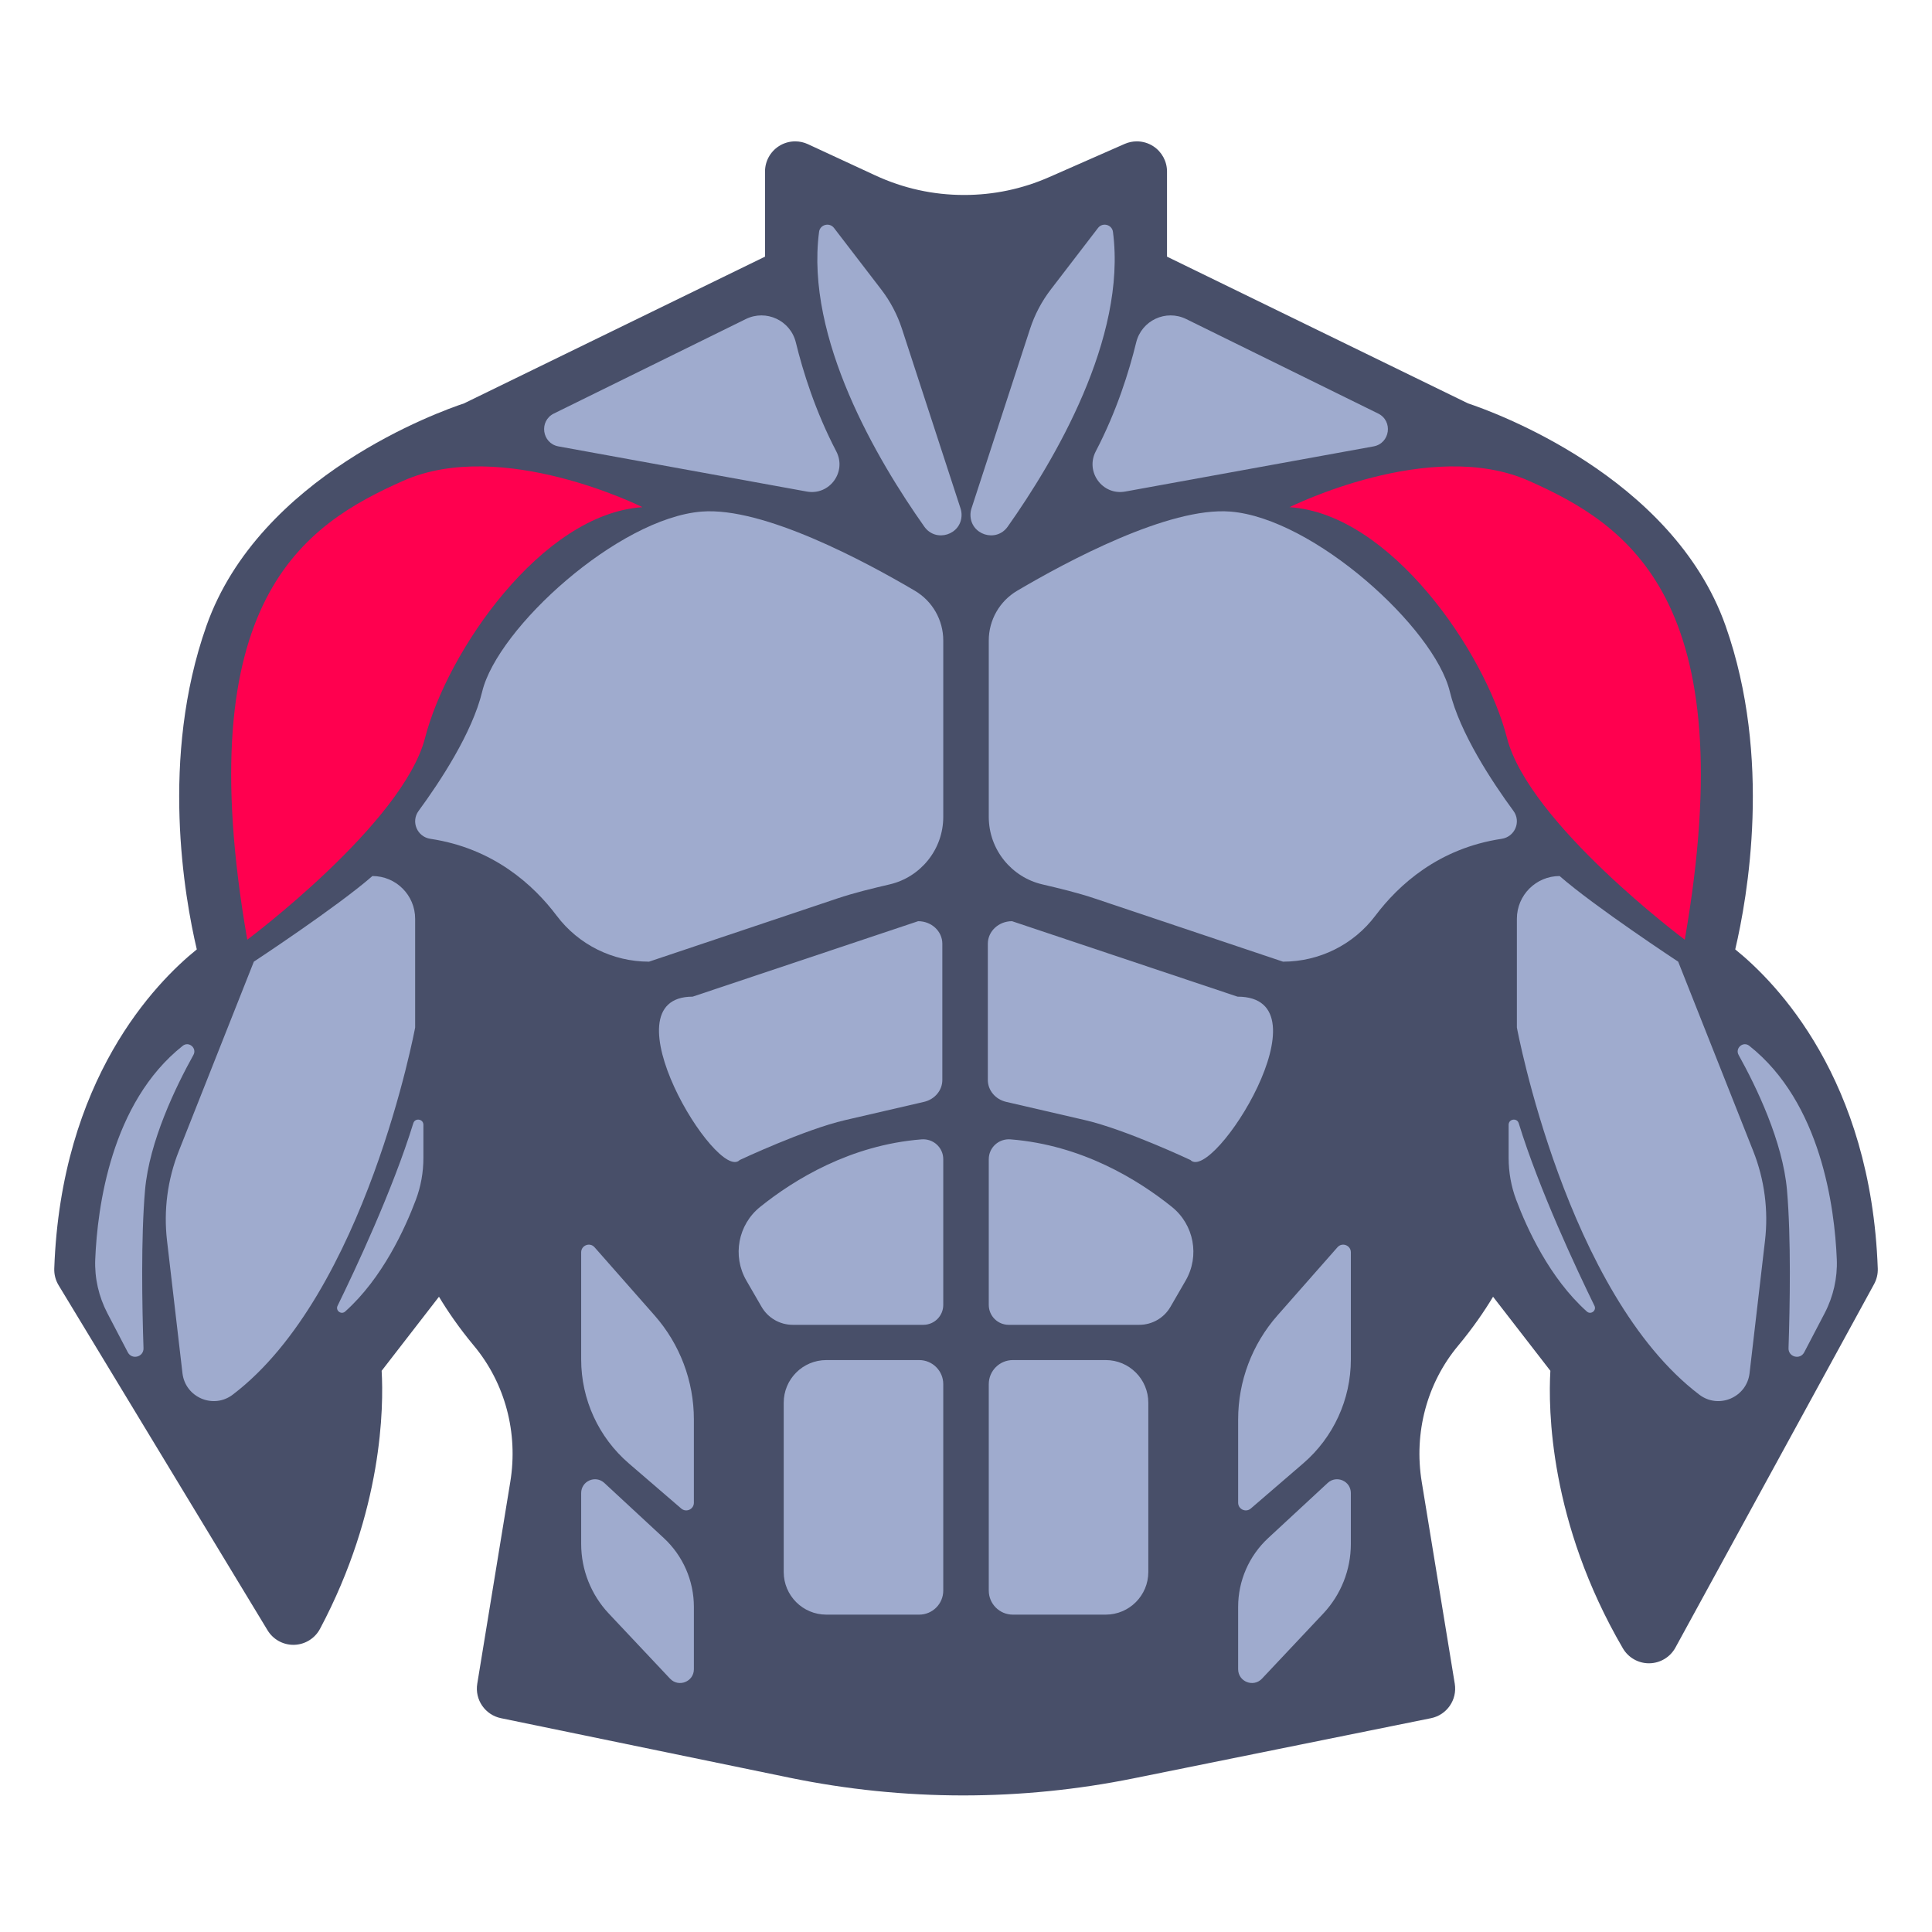
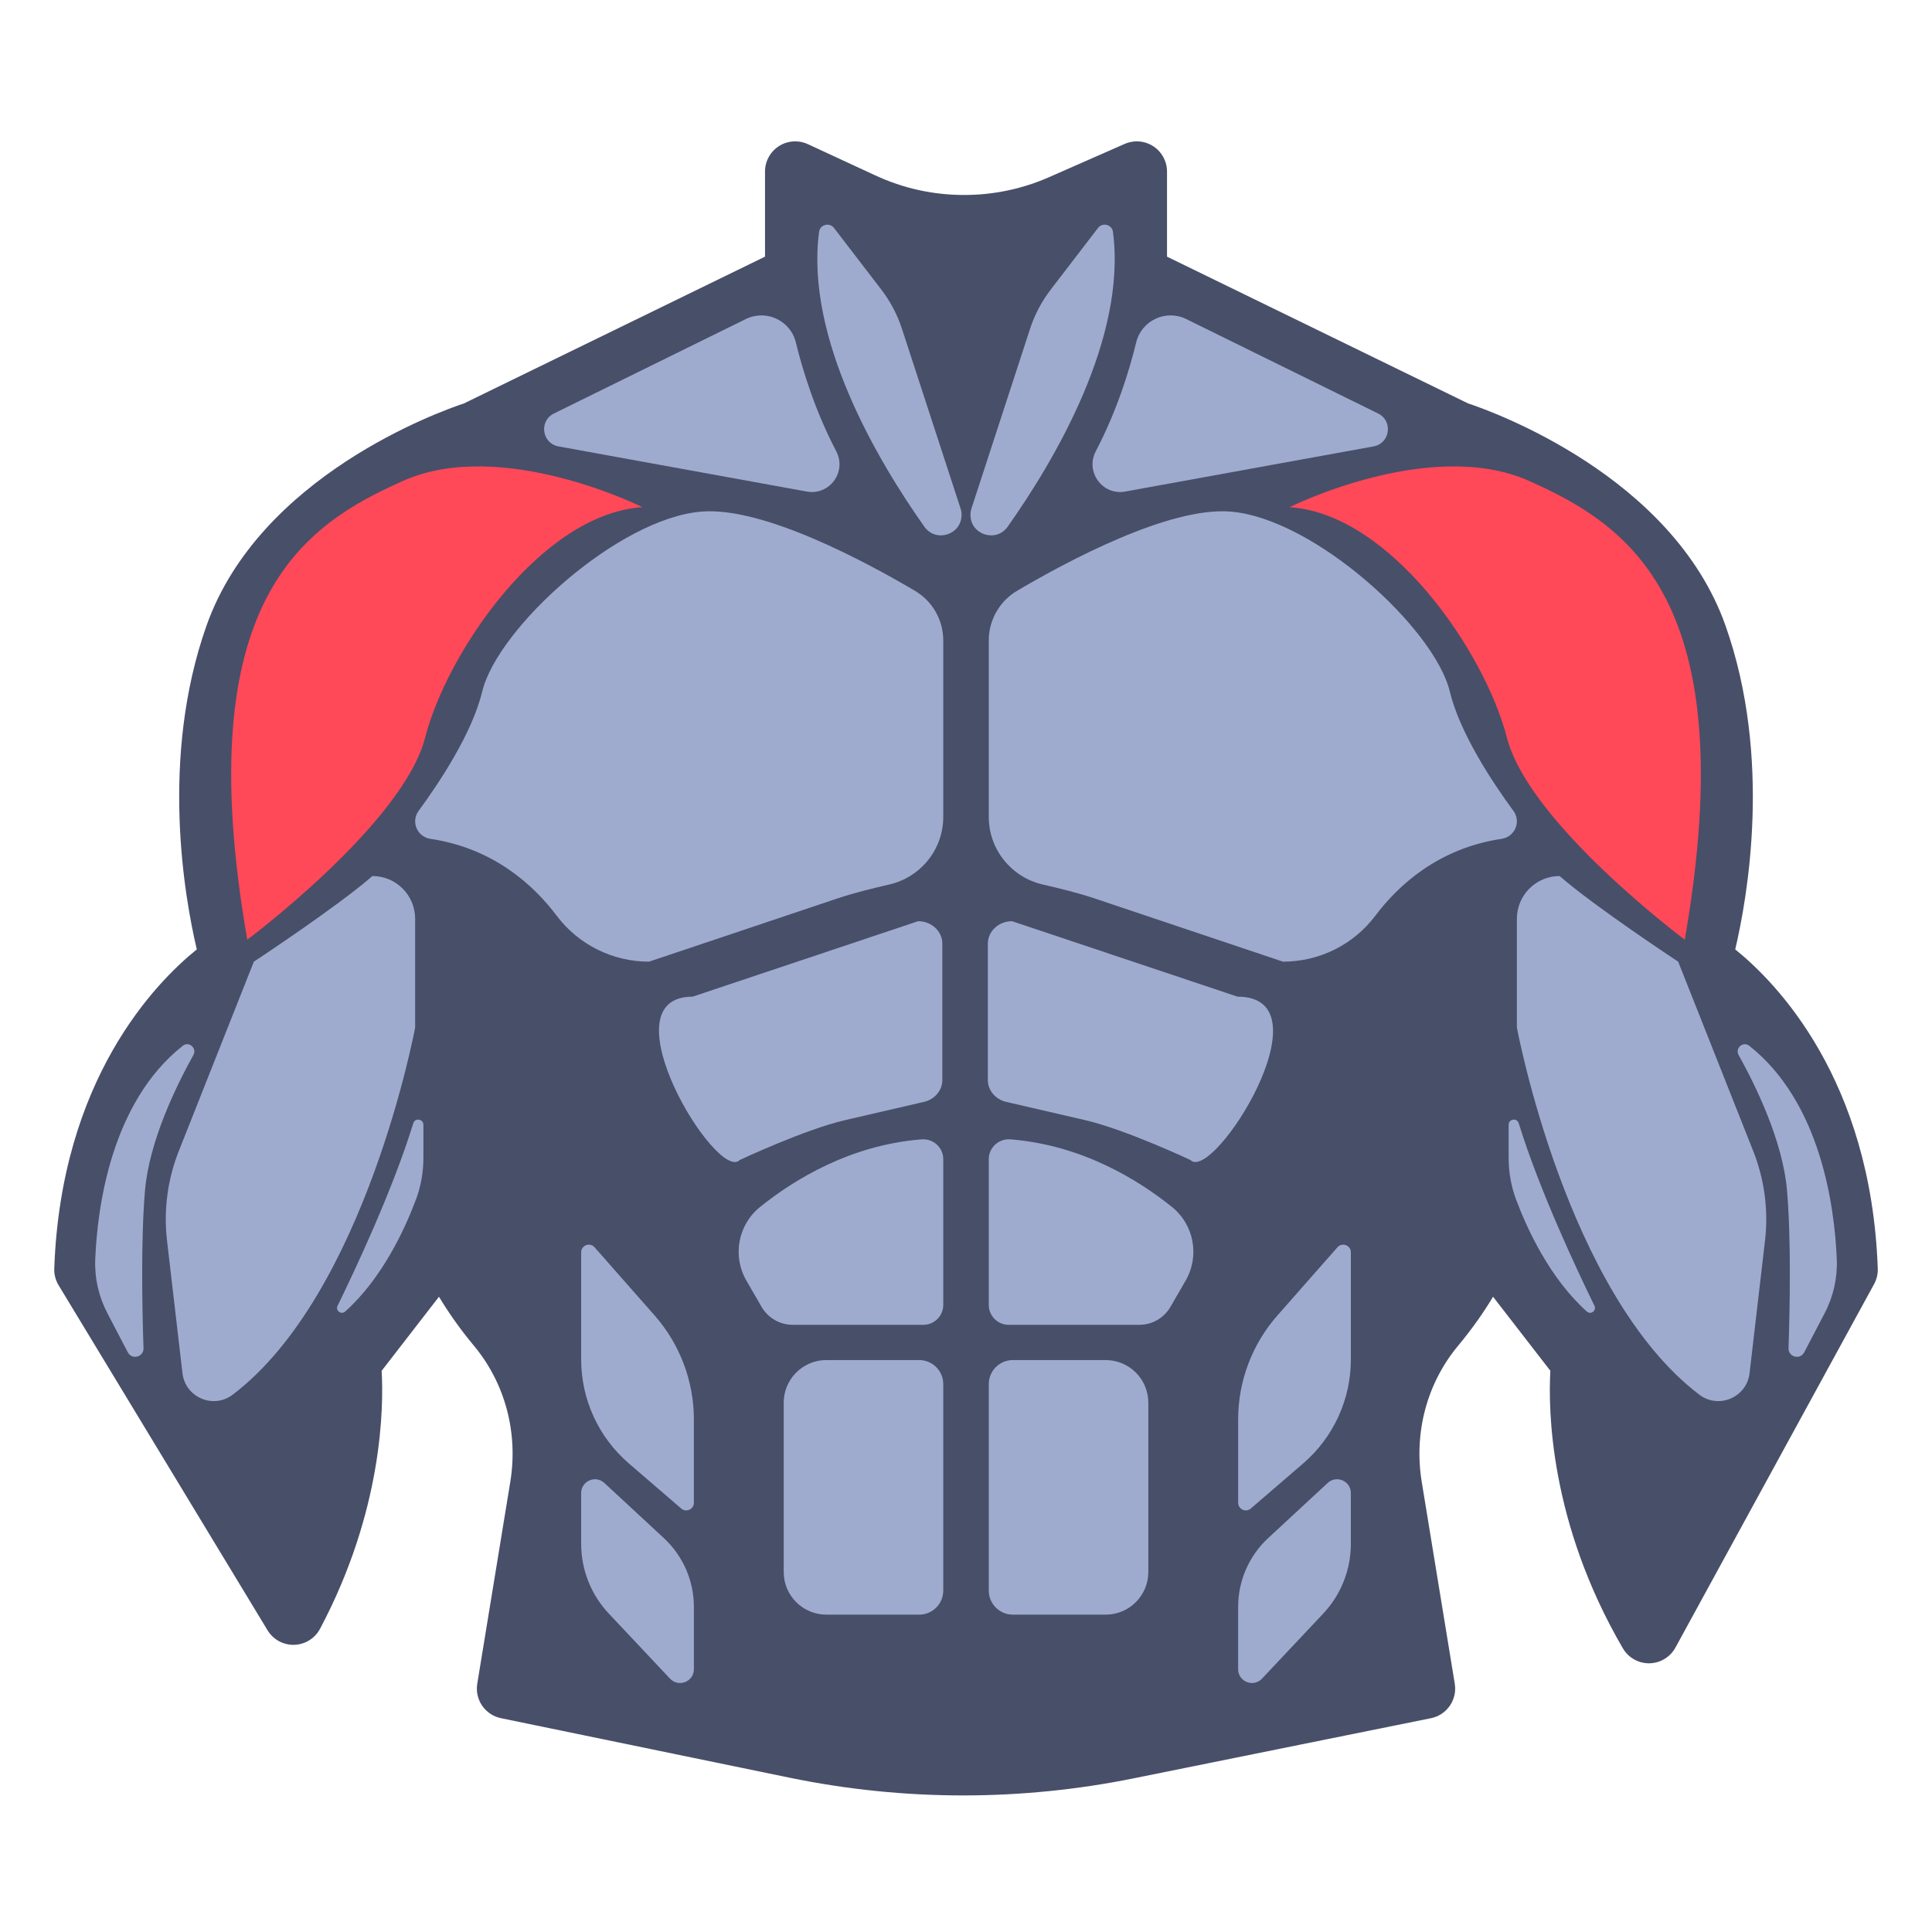
<svg xmlns="http://www.w3.org/2000/svg" id="Layer_2" enable-background="new 0 0 512 512" viewBox="0 0 512 512">
  <g>
    <g>
      <path d="m301.269 37.462c-1.093 0-2.19.224-3.221.677l-19.98 8.789c-7.153 3.147-14.743 4.743-22.557 4.743-8.195 0-16.121-1.747-23.557-5.193l-17.853-8.274c-1.071-.496-2.219-.742-3.363-.742-1.503 0-3 .423-4.307 1.258-2.301 1.47-3.694 4.012-3.694 6.742v22.553l-79.783 38.894c-6.267 2.078-54.193 19.141-68.246 58.949-12.363 35.022-5.801 71.956-2.555 85.742-10.916 8.808-35.98 34.384-37.773 84.578-.056 1.557.345 3.097 1.152 4.43l55.372 91.433c1.452 2.398 4.05 3.856 6.842 3.856.075 0 .15-.001.225-.003 2.877-.081 5.49-1.701 6.84-4.244 16.658-31.356 16.875-58.869 16.33-68.373l15.191-19.628c2.289 3.812 5.327 8.259 9.282 13.009 8.242 9.897 11.749 23.036 9.62 36.046l-8.755 53.504c-.693 4.234 2.077 8.26 6.279 9.127l76.517 15.781c15.094 3.113 30.563 4.691 45.975 4.691 15.122 0 30.305-1.52 45.127-4.518l78.842-15.948c4.217-.853 7.004-4.888 6.309-9.133l-8.755-53.504c-2.129-13.011 1.377-26.149 9.62-36.046 3.955-4.75 6.993-9.198 9.282-13.009l15.19 19.627c-.577 10.026-.31 40.081 19.211 73.545 1.435 2.46 4.068 3.969 6.91 3.969.037 0 .074 0 .112-.001 2.885-.04 5.525-1.631 6.909-4.163l52.646-96.326c.689-1.262 1.026-2.686.975-4.122-1.793-50.194-26.857-75.77-37.773-84.578 3.246-13.786 9.808-50.72-2.555-85.742-14.053-39.809-61.979-56.871-68.246-58.949l-79.784-38.893v-22.554c0-2.703-1.365-5.223-3.628-6.7-1.32-.861-2.843-1.3-4.373-1.3z" fill="#484f69" />
    </g>
    <g>
      <path d="m249.728 250.095v36.119c0 2.743-2.006 5.133-4.863 5.794l-20.888 4.832c-10.774 2.492-27.945 10.577-27.945 10.577-5.973 6.163-36.108-43.292-12.473-43.292l59.763-20c3.537 0 6.406 2.673 6.406 5.97z" fill="#9fabce" />
    </g>
    <g>
      <path d="m261.787 250.095v36.119c0 2.743 2.006 5.133 4.863 5.794l20.888 4.832c10.774 2.492 27.945 10.577 27.945 10.577 5.973 6.163 37.243-43.292 12.473-43.292l-59.763-20c-3.537 0-6.406 2.673-6.406 5.97z" fill="#9fabce" />
    </g>
    <g>
      <path d="m221.021 60.413 12.526 16.321c2.4 3.128 4.251 6.64 5.474 10.388l15.536 47.628c.177.544.268 1.112.268 1.684 0 5.303-6.81 7.463-9.871 3.132-12.382-17.517-31.578-49.908-27.893-78.118.254-1.947 2.764-2.595 3.96-1.035z" fill="#9fabce" />
    </g>
    <g>
      <path d="m146.787 109.587 50.855-25.03c5.39-2.653 11.842.362 13.267 6.198 1.873 7.669 5.16 18.229 10.711 28.856 2.837 5.431-1.783 11.751-7.812 10.655l-65.805-11.965c-4.394-.799-5.224-6.742-1.216-8.714z" fill="#9fabce" />
    </g>
-     <path d="m170.261 134.408s-37.238-18.619-63.422-6.982-57.021 31.42-41.311 121.607c0 0 41.311-30.838 47.13-53.53s30.837-59.35 57.603-61.095z" fill="#ff004f" />
+     <path d="m170.261 134.408s-37.238-18.619-63.422-6.982-57.021 31.42-41.311 121.607c0 0 41.311-30.838 47.13-53.53s30.837-59.35 57.603-61.095z" fill="#FF4858" />
    <g>
      <path d="m242.455 156.559c4.666 2.754 7.52 7.767 7.52 13.185v46.72c0 8.704-6.048 15.996-14.171 17.901-4.693 1.101-9.383 2.22-13.953 3.754l-49.851 16.732c-9.613 0-18.681-4.489-24.464-12.168-6.153-8.172-16.775-17.887-33.478-20.387-3.507-.525-5.224-4.54-3.125-7.399 5.659-7.711 14.206-20.645 16.854-31.613 4.073-16.874 36.075-45.966 58.185-47.712 16.315-1.289 43.406 13.269 56.483 20.987z" fill="#9fabce" />
    </g>
    <g>
      <path d="m110.018 243.483v28.823s-13.09 70.544-48.363 97.308c-5.13 3.892-12.553.702-13.298-5.694l-4.094-35.137c-.937-8.045.134-16.197 3.117-23.727l19.893-50.205s22.11-14.546 31.42-22.692c6.255 0 11.325 5.07 11.325 11.324z" fill="#9fabce" />
    </g>
    <g>
      <path d="m48.428 277.147c1.622-1.284 3.836.622 2.83 2.43-4.655 8.367-11.702 22.889-12.824 35.847-1.105 12.77-.772 30.815-.404 41.857.078 2.346-3.072 3.176-4.159 1.095l-5.407-10.35c-2.304-4.41-3.429-9.341-3.224-14.312.565-13.726 4.161-41.496 23.188-56.567z" fill="#9fabce" />
    </g>
    <g>
      <path d="m112.205 298.082v8.785c0 3.786-.666 7.54-1.997 11.085-2.851 7.595-8.865 20.797-18.739 29.621-1.047.936-2.627-.261-2.01-1.523 4.655-9.513 14.642-30.743 20.07-48.378.463-1.501 2.676-1.161 2.676.41z" fill="#9fabce" />
    </g>
    <g>
      <path d="m249.974 307.203v38.609c0 2.916-2.364 5.279-5.279 5.279h-34.61c-3.408 0-6.557-1.817-8.262-4.767l-4.026-6.963c-3.769-6.519-2.219-14.806 3.652-19.522 9.015-7.244 23.896-16.403 42.774-17.896 3.092-.245 5.751 2.158 5.751 5.26z" fill="#9fabce" />
    </g>
    <g>
      <path d="m243.591 427.896h-24.602c-6.239 0-11.296-5.058-11.296-11.296v-44.872c0-6.239 5.058-11.296 11.296-11.296h24.602c3.526 0 6.383 2.858 6.383 6.383v54.697c0 3.526-2.858 6.384-6.383 6.384z" fill="#9fabce" />
    </g>
    <g>
      <path d="m157.565 330.539 15.916 18.076c6.706 7.616 10.405 17.415 10.405 27.563v22.063c0 1.734-2.036 2.668-3.35 1.536l-13.895-11.965c-8.016-6.902-12.625-16.955-12.625-27.533v-28.4c0-1.869 2.314-2.743 3.549-1.34z" fill="#9fabce" />
    </g>
    <g>
      <path d="m160.157 392.998 15.766 14.607c5.078 4.704 7.964 11.313 7.964 18.234v16.516c0 3.311-4.049 4.917-6.318 2.506l-16.227-17.241c-4.705-4.999-7.325-11.605-7.325-18.47v-13.47c-.001-3.19 3.8-4.85 6.14-2.682z" fill="#9fabce" />
    </g>
    <g>
      <path d="m290.986 60.413-12.526 16.321c-2.4 3.128-4.251 6.64-5.474 10.388l-15.536 47.628c-.177.544-.268 1.112-.268 1.684 0 5.303 6.81 7.463 9.871 3.132 12.382-17.517 31.578-49.908 27.893-78.118-.253-1.947-2.763-2.595-3.96-1.035z" fill="#9fabce" />
    </g>
    <g>
      <path d="m365.221 109.587-50.855-25.03c-5.39-2.653-11.842.362-13.267 6.198-1.873 7.669-5.16 18.229-10.711 28.856-2.837 5.431 1.783 11.751 7.812 10.655l65.805-11.965c4.394-.799 5.224-6.742 1.216-8.714z" fill="#9fabce" />
    </g>
-     <path d="m341.747 134.408s37.238-18.619 63.422-6.982 57.021 31.42 41.311 121.607c0 0-41.311-30.838-47.13-53.53s-30.838-59.35-57.603-61.095z" fill="#ff004f" />
+     <path d="m341.747 134.408s37.238-18.619 63.422-6.982 57.021 31.42 41.311 121.607c0 0-41.311-30.838-47.13-53.53s-30.838-59.35-57.603-61.095z" fill="#FF4858" />
    <g>
      <path d="m269.553 156.559c-4.666 2.754-7.52 7.767-7.52 13.185v46.72c0 8.704 6.048 15.996 14.171 17.901 4.694 1.101 9.383 2.22 13.953 3.754l49.851 16.732c9.613 0 18.681-4.489 24.464-12.168 6.153-8.172 16.775-17.887 33.478-20.387 3.507-.525 5.224-4.54 3.125-7.399-5.659-7.711-14.206-20.645-16.854-31.613-4.073-16.874-36.075-45.966-58.185-47.712-16.316-1.289-43.406 13.269-56.483 20.987z" fill="#9fabce" />
    </g>
    <g>
      <path d="m401.99 243.483v28.823s13.09 70.544 48.363 97.308c5.13 3.892 12.553.702 13.298-5.694l4.094-35.137c.937-8.045-.134-16.197-3.117-23.727l-19.893-50.205s-22.11-14.546-31.42-22.692c-6.255 0-11.325 5.07-11.325 11.324z" fill="#9fabce" />
    </g>
    <g>
      <path d="m463.58 277.147c-1.622-1.284-3.836.622-2.83 2.43 4.655 8.367 11.702 22.889 12.824 35.847 1.105 12.77.772 30.815.404 41.857-.078 2.346 3.072 3.176 4.159 1.095l5.407-10.35c2.304-4.41 3.429-9.341 3.224-14.312-.566-13.726-4.161-41.496-23.188-56.567z" fill="#9fabce" />
    </g>
    <g>
      <path d="m399.803 298.082v8.785c0 3.786.666 7.54 1.997 11.085 2.851 7.595 8.865 20.797 18.739 29.621 1.047.936 2.627-.261 2.01-1.523-4.655-9.513-14.642-30.743-20.07-48.378-.464-1.501-2.676-1.161-2.676.41z" fill="#9fabce" />
    </g>
    <g>
      <path d="m262.034 307.203v38.609c0 2.916 2.364 5.279 5.279 5.279h34.61c3.408 0 6.557-1.817 8.262-4.767l4.026-6.963c3.769-6.519 2.219-14.806-3.652-19.522-9.015-7.244-23.896-16.403-42.774-17.896-3.092-.245-5.751 2.158-5.751 5.26z" fill="#9fabce" />
    </g>
    <g>
      <path d="m268.417 427.896h24.602c6.239 0 11.296-5.058 11.296-11.296v-44.872c0-6.239-5.058-11.296-11.296-11.296h-24.602c-3.525 0-6.383 2.858-6.383 6.383v54.697c0 3.526 2.858 6.384 6.383 6.384z" fill="#9fabce" />
    </g>
    <g>
      <path d="m354.442 330.539-15.916 18.076c-6.706 7.616-10.405 17.415-10.405 27.563v22.063c0 1.734 2.036 2.668 3.35 1.536l13.895-11.965c8.016-6.902 12.625-16.955 12.625-27.533v-28.4c0-1.869-2.314-2.743-3.549-1.34z" fill="#9fabce" />
    </g>
    <g>
      <path d="m351.85 392.998-15.766 14.607c-5.078 4.704-7.964 11.313-7.964 18.234v16.516c0 3.311 4.049 4.917 6.318 2.506l16.227-17.241c4.705-4.999 7.325-11.605 7.325-18.47v-13.47c.001-3.19-3.799-4.85-6.14-2.682z" fill="#9fabce" />
    </g>
  </g>
</svg>
